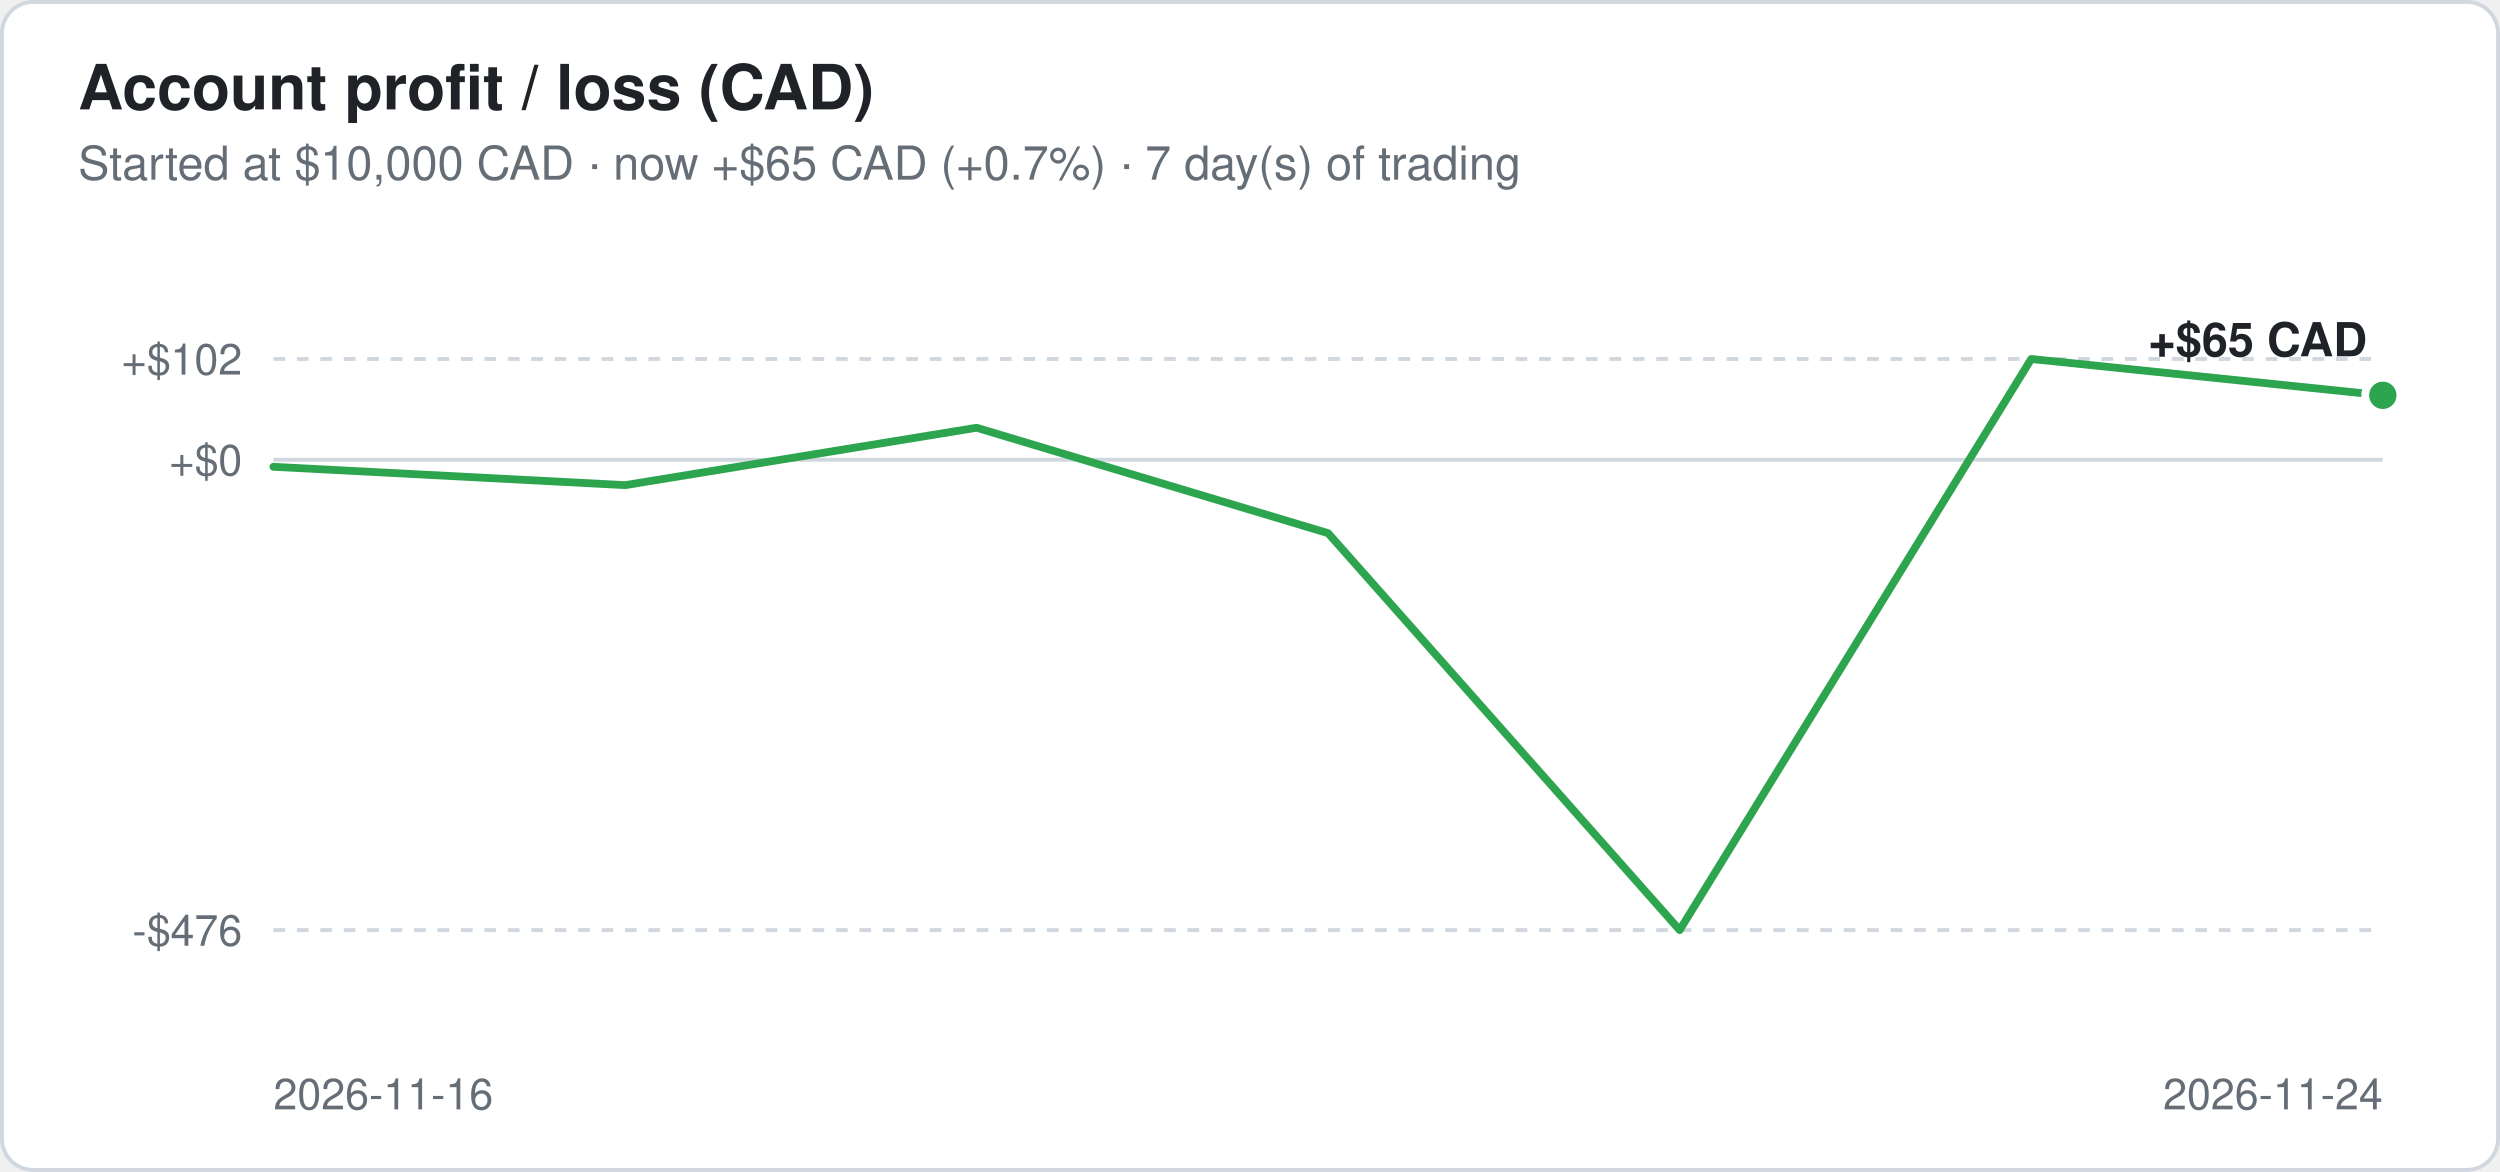
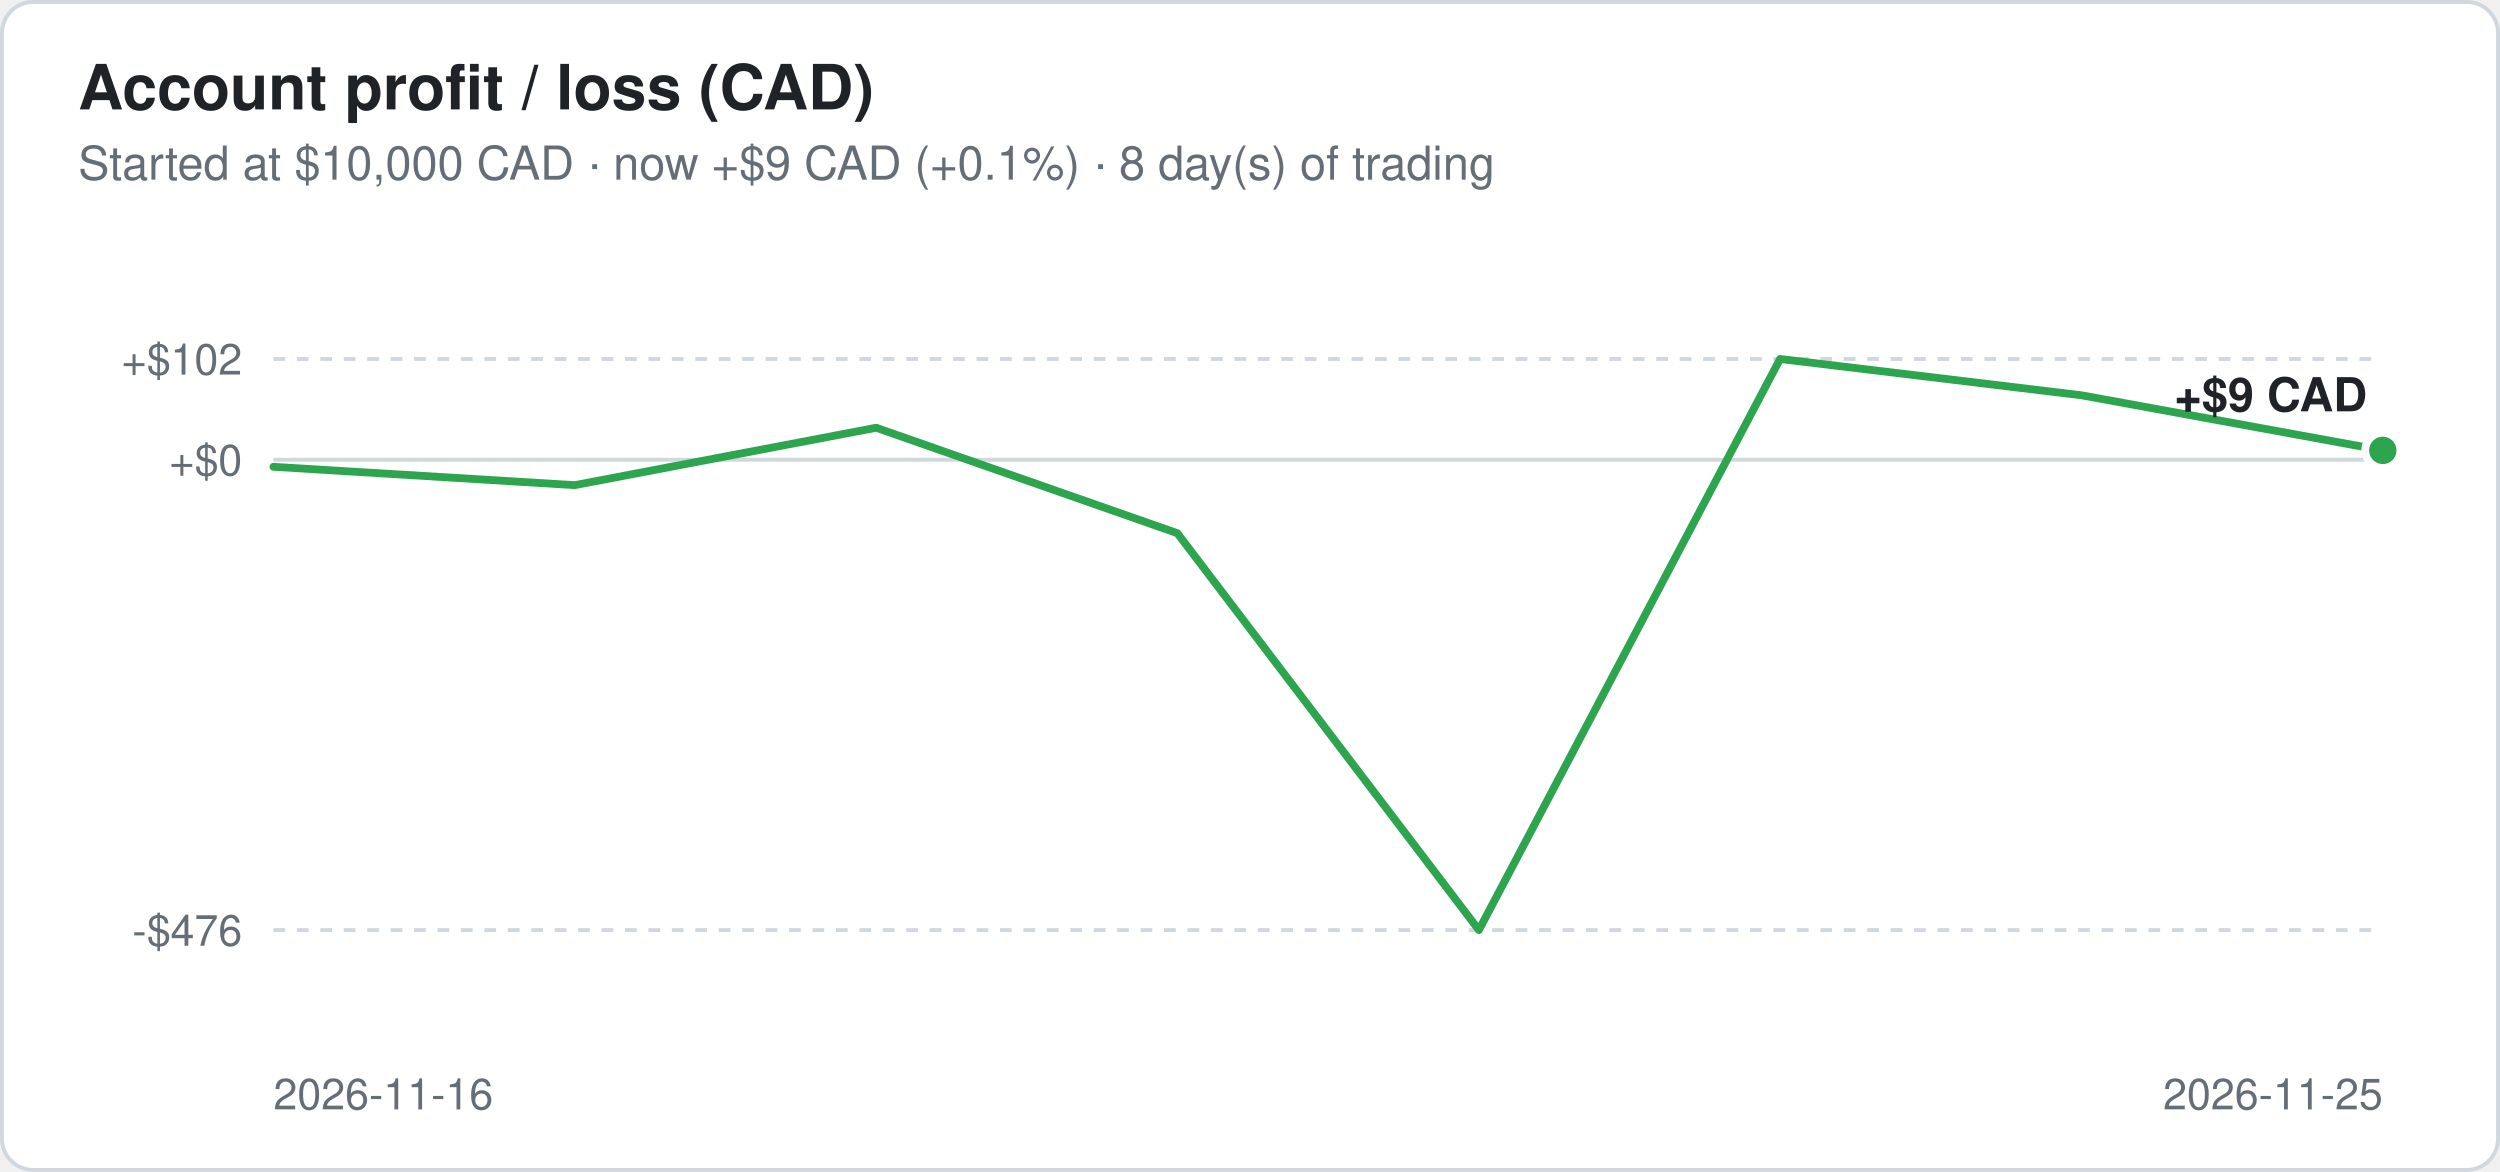
<svg xmlns="http://www.w3.org/2000/svg" width="640" height="300" viewBox="0 0 640 300" font-family="Helvetica, Arial, sans-serif">
  <rect x="0.5" y="0.5" width="639" height="299" rx="8" fill="#ffffff" stroke="#d0d7de" />
  <text x="20" y="28" font-size="16" font-weight="bold" fill="#1f2328">Account profit / loss (CAD)</text>
-   <text x="20" y="46" font-size="12" fill="#656d76">Started at $10,000 CAD · now +$65 CAD (+0.7%) · 7 day(s) of trading</text>
+   <text x="20" y="46" font-size="12" fill="#656d76">Started at $10,000 CAD · now +$9 CAD (+0.1%) · 8 day(s) of trading</text>
  <line x1="70" x2="610" y1="238.1" y2="238.1" stroke="#d0d7de" stroke-width="1" stroke-dasharray="3 3" />
  <text x="62" y="242.1" font-size="11" text-anchor="end" fill="#656d76">-$476</text>
  <line x1="70" x2="610" y1="117.7" y2="117.7" stroke="#d0d7de" stroke-width="1" />
  <text x="62" y="121.7" font-size="11" text-anchor="end" fill="#656d76">+$0</text>
  <line x1="70" x2="610" y1="91.9" y2="91.9" stroke="#d0d7de" stroke-width="1" stroke-dasharray="3 3" />
  <text x="62" y="95.9" font-size="11" text-anchor="end" fill="#656d76">+$102</text>
-   <path d="M70.0,119.5 L160.0,124.2 L250.0,109.5 L340.0,136.5 L430.0,238.1 L520.0,91.9 L610.0,101.2" fill="none" stroke="#2da44e" stroke-width="2" stroke-linejoin="round" stroke-linecap="round" />
-   <circle cx="610.0" cy="101.2" r="4.5" fill="#2da44e" stroke="#ffffff" stroke-width="2" />
-   <text x="606.0" y="91.2" font-size="12" font-weight="bold" text-anchor="end" fill="#1f2328">+$65 CAD</text>
+   <path d="M70.0,119.5 L147.1,124.2 L224.3,109.5 L301.4,136.5 L378.6,238.1 L455.7,91.9 L532.9,101.2 L610.0,115.3" fill="none" stroke="#2da44e" stroke-width="2" stroke-linejoin="round" stroke-linecap="round" />
+   <circle cx="610.0" cy="115.3" r="4.5" fill="#2da44e" stroke="#ffffff" stroke-width="2" />
+   <text x="606.0" y="105.3" font-size="12" font-weight="bold" text-anchor="end" fill="#1f2328">+$9 CAD</text>
  <text x="70" y="284" font-size="11" fill="#656d76">2026-11-16</text>
-   <text x="610" y="284" font-size="11" text-anchor="end" fill="#656d76">2026-11-24</text>
+   <text x="610" y="284" font-size="11" text-anchor="end" fill="#656d76">2026-11-25</text>
</svg>
